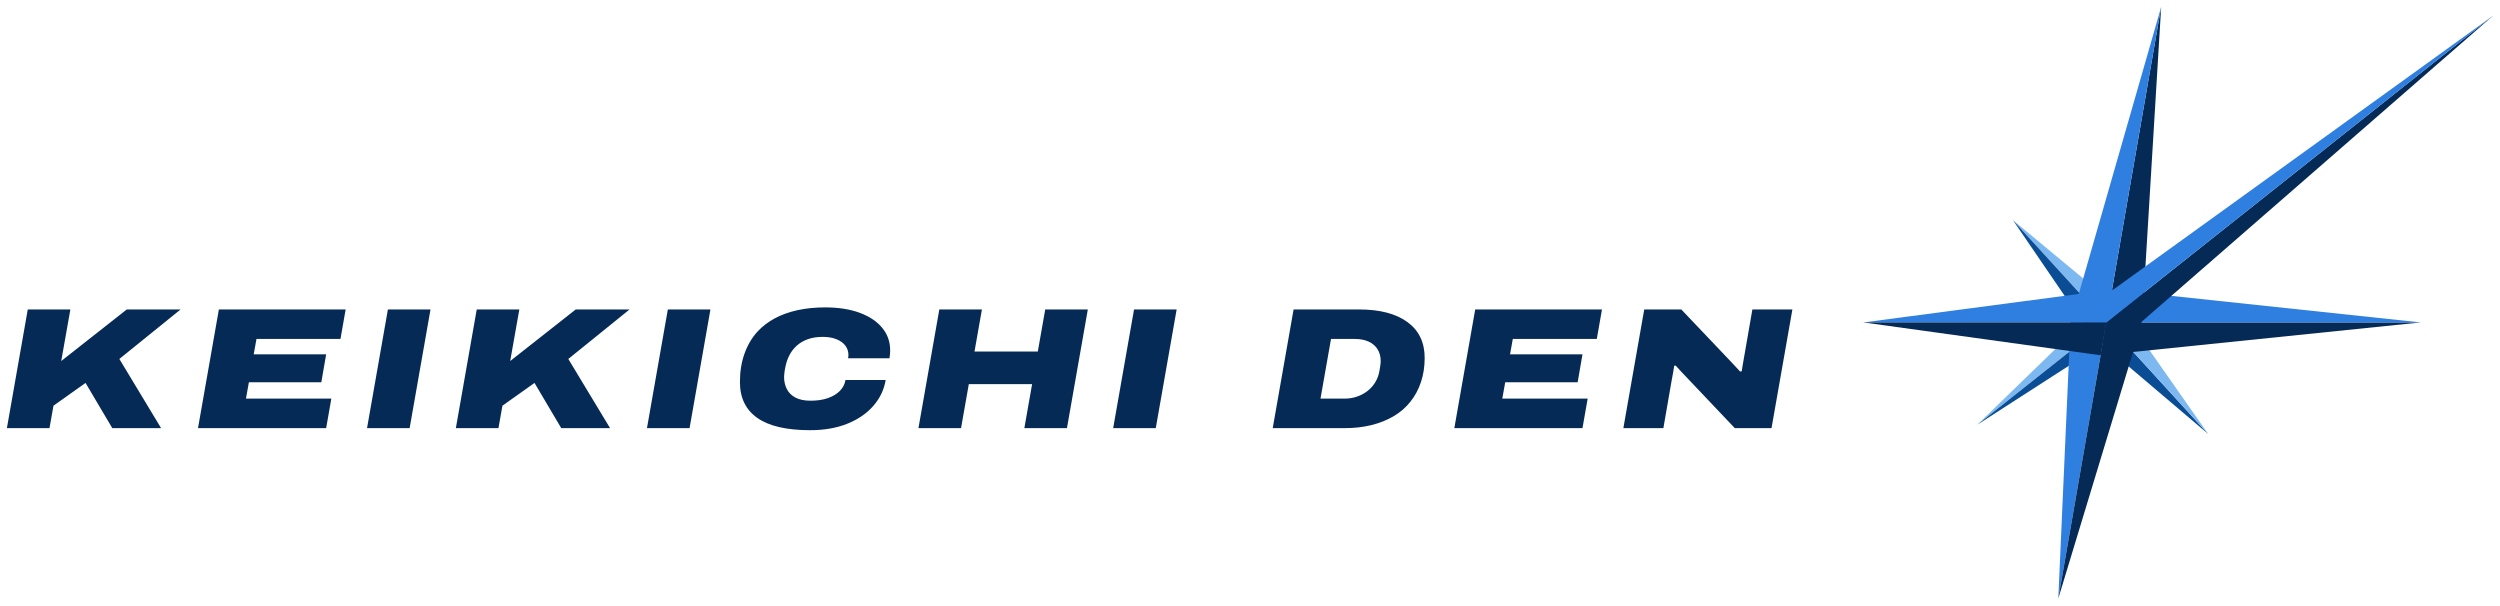
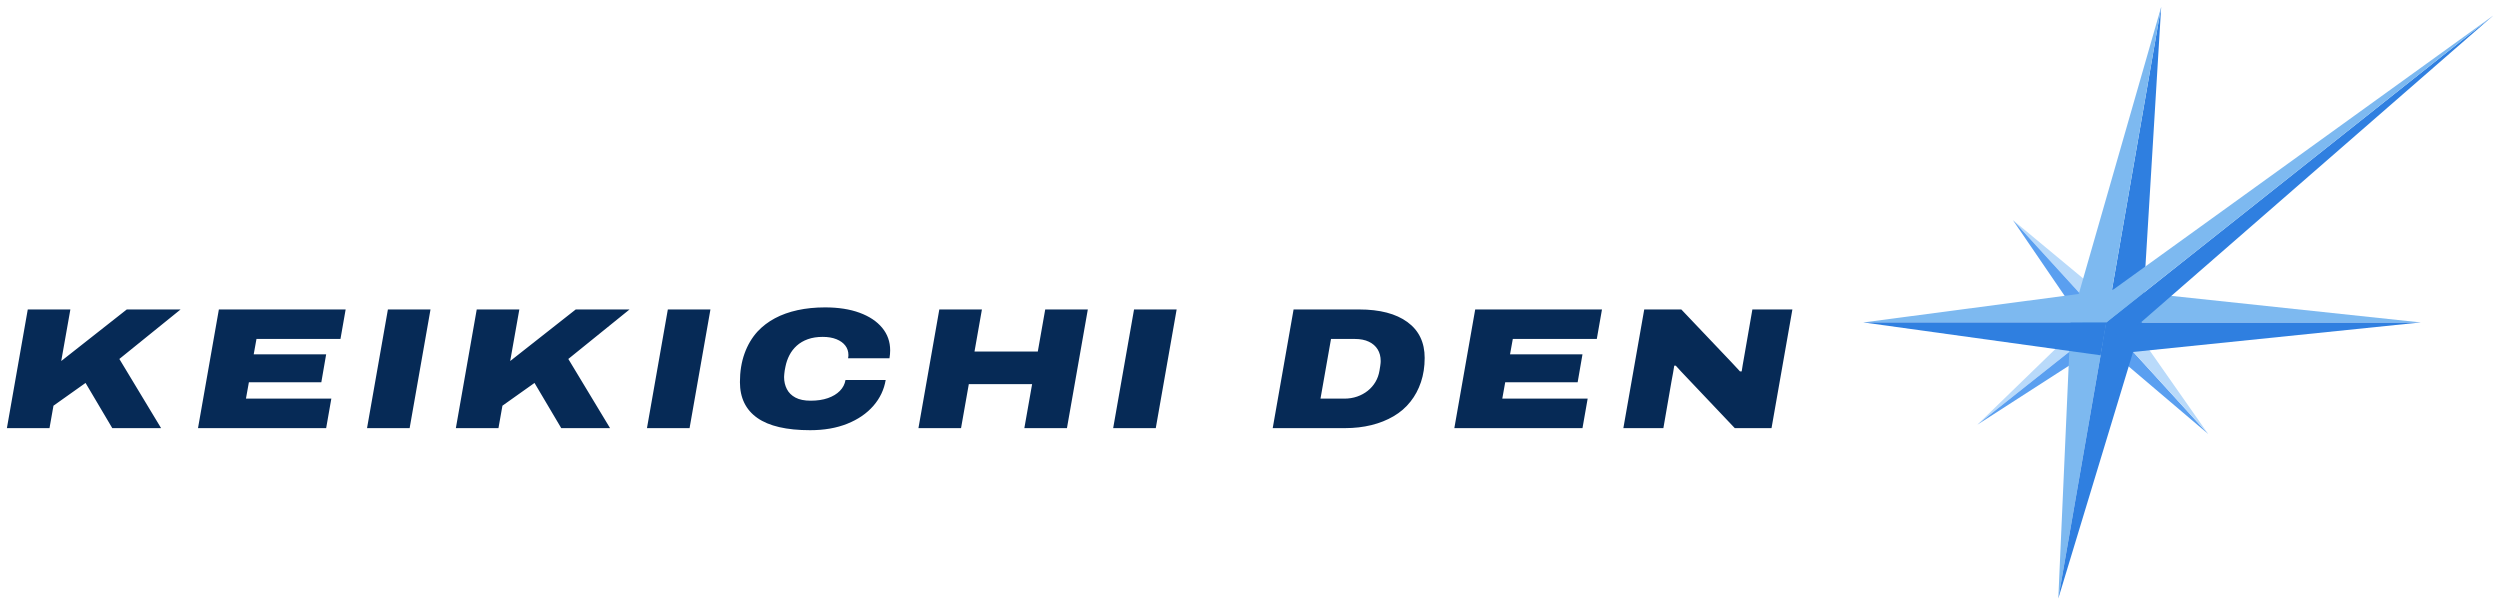
<svg xmlns="http://www.w3.org/2000/svg" viewBox="-4 -248.22 1449.46 351" role="img" aria-label="Keikichi Den">
  <path d="M2.8 0 14.9 -68.8H39.6L34.3 -38.9L72.3 -68.8H103.5L68 -40.1L92.2 0H63.9L48.4 -26.2L29.8 -13L27.5 0Z M113.6 0 125.7 -68.8H199.2L196.2 -51.7H147.5L145.9 -42.8H187.9L185.1 -26.6H143.1L141.4 -17.1H190.9L187.9 0Z M211.6 0 223.7 -68.8H248.4L236.3 0Z M263.1 0 275.2 -68.8H299.9L294.6 -38.9L332.6 -68.8H363.8L328.3 -40.1L352.5 0H324.2L308.7 -26.2L290.1 -13L287.8 0Z M373.9 0 386 -68.8H410.7L398.6 0Z M468.5 1.2Q448 1.2 437.9 -5.9Q427.8 -13 427.8 -26.7Q427.8 -35.8 430.45 -43.2Q433.1 -50.6 438 -56Q442.3 -60.6 448.1 -63.7Q453.9 -66.8 461.25 -68.4Q468.6 -70 477.2 -70Q488.7 -70 497.15 -66.9Q505.6 -63.8 510.25 -58.2Q514.9 -52.6 514.9 -45.1Q514.9 -44 514.8 -42.85Q514.7 -41.7 514.5 -40.5H490.5Q490.6 -41 490.65 -41.5Q490.7 -42 490.7 -42.4Q490.7 -45.5 488.9 -47.85Q487.1 -50.2 483.75 -51.55Q480.4 -52.9 475.8 -52.9Q470.9 -52.9 467.15 -51.55Q463.4 -50.2 460.75 -47.8Q458.1 -45.4 456.5 -42.3Q454.9 -39.2 454.2 -35.7Q453.9 -34.3 453.75 -33.35Q453.6 -32.4 453.55 -31.7Q453.5 -31 453.45 -30.55Q453.4 -30.1 453.4 -29.6Q453.4 -25.8 455 -22.65Q456.6 -19.5 460 -17.7Q463.4 -15.9 468.8 -15.9Q474.5 -15.9 478.8 -17.4Q483.1 -18.9 485.75 -21.6Q488.4 -24.3 489 -27.9H512.3Q510.9 -19.5 505.15 -12.9Q499.4 -6.3 490.05 -2.55Q480.7 1.2 468.5 1.2Z M531.3 0 543.4 -68.8H568.1L563.8 -44.4H600.5L604.8 -68.8H629.5L617.4 0H592.7L597.2 -25.5H560.5L556 0Z M644.2 0 656.3 -68.8H681L668.9 0Z  M736.7 0 748.8 -68.8H786.8Q804.8 -68.8 814.8 -61.5Q824.8 -54.2 824.8 -40.7Q824.8 -33.1 822.65 -26.7Q820.5 -20.3 816.6 -15.4Q812.6 -10.3 806.8 -6.9Q801 -3.5 793.9 -1.75Q786.8 0 778.7 0ZM764.4 -17.1H778.2Q782.2 -17.1 785.65 -18.3Q789.1 -19.5 791.8 -21.65Q794.5 -23.8 796.25 -26.75Q798 -29.7 798.6 -33.3Q798.9 -35.1 799.05 -36.1Q799.2 -37.1 799.25 -37.75Q799.3 -38.4 799.3 -38.9Q799.3 -42.8 797.55 -45.65Q795.8 -48.5 792.45 -50.1Q789.1 -51.7 784.3 -51.7H770.5Z M842 0 854.1 -68.8H927.6L924.6 -51.7H875.9L874.3 -42.8H916.3L913.5 -26.6H871.5L869.8 -17.1H919.3L916.3 0Z M940 0 952.1 -68.8H973.6L1002.4 -38.5Q1002.9 -38 1003.8 -37Q1004.7 -36 1005.75 -34.9Q1006.8 -33.8 1007.6 -32.9H1008.6Q1008.8 -34.3 1009.2 -36.65Q1009.6 -39 1010 -41.2L1014.8 -68.8H1038L1025.9 0H1004.6L977.1 -29Q975.4 -30.8 973.45 -32.85Q971.5 -34.9 970.4 -36.2H969.5Q969.3 -34.8 968.85 -32.25Q968.4 -29.7 967.9 -27.1L963.2 0Z" transform="translate(-2.8 0)" fill="#062a56" />
  <g transform="translate(1010.08 -272.55) scale(4.1425)">
    <g transform="translate(50 51) matrix(1 0 -0.16 0.92 0 0) translate(-50 -50)">
-       <path d="M50 50 L34.44 34.44 L51.84 48.16 Z" fill="#7db9f0" />
-       <path d="M50 50 L34.44 34.44 L48.16 51.84 Z" fill="#0b4d94" />
-       <path d="M50 50 L34.44 65.56 L48.16 48.16 Z" fill="#7db9f0" />
-       <path d="M50 50 L34.44 65.56 L51.84 51.84 Z" fill="#0b4d94" />
-       <path d="M50 50 L66.97 66.97 L48.16 51.84 Z" fill="#0b4d94" />
-       <path d="M50 50 L66.97 66.97 L51.84 48.16 Z" fill="#7db9f0" />
-       <path d="M50 50 L50 2 L55 50 Z" fill="#062a56" />
-       <path d="M50 50 L50 2 L45 50 Z" fill="#2f7fe0" />
-       <path d="M50 50 L94 50 L50 55 Z" fill="#062a56" />
-       <path d="M50 50 L94 50 L50 45 Z" fill="#2f7fe0" />
-       <path d="M50 50 L50 92 L45 50 Z" fill="#2f7fe0" />
-       <path d="M50 50 L50 92 L55 50 Z" fill="#062a56" />
-       <path d="M50 50 L16 50 L50 45 Z" fill="#2f7fe0" />
-       <path d="M50 50 L16 50 L50 55 Z" fill="#062a56" />
-       <path d="M50 50 L96.67 3.33 L52.55 52.55 Z" fill="#062a56" />
-       <path d="M50 50 L96.67 3.33 L47.45 47.45 Z" fill="#2f7fe0" />
+       <path d="M50 50 L34.44 34.44 L51.84 48.16 Z" fill="#b9dafa" />
+       <path d="M50 50 L34.44 34.44 L48.16 51.84 Z" fill="#5a9ff0" />
+       <path d="M50 50 L34.44 65.56 L48.16 48.16 Z" fill="#b9dafa" />
+       <path d="M50 50 L34.44 65.56 L51.84 51.84 Z" fill="#5a9ff0" />
+       <path d="M50 50 L66.97 66.97 L48.16 51.84 Z" fill="#5a9ff0" />
+       <path d="M50 50 L66.97 66.97 L51.84 48.16 Z" fill="#b9dafa" />
+       <path d="M50 50 L50 2 L55 50 Z" fill="#2f7fe0" />
+       <path d="M50 50 L50 2 L45 50 Z" fill="#7db9f0" />
+       <path d="M50 50 L94 50 L50 55 Z" fill="#2f7fe0" />
+       <path d="M50 50 L94 50 L50 45 Z" fill="#7db9f0" />
+       <path d="M50 50 L50 92 L45 50 Z" fill="#7db9f0" />
+       <path d="M50 50 L50 92 L55 50 Z" fill="#2f7fe0" />
+       <path d="M50 50 L16 50 L50 45 Z" fill="#7db9f0" />
+       <path d="M50 50 L16 50 L50 55 Z" fill="#2f7fe0" />
+       <path d="M50 50 L96.67 3.33 L52.55 52.55 Z" fill="#2f7fe0" />
+       <path d="M50 50 L96.67 3.33 L47.45 47.45 Z" fill="#7db9f0" />
    </g>
  </g>
</svg>
